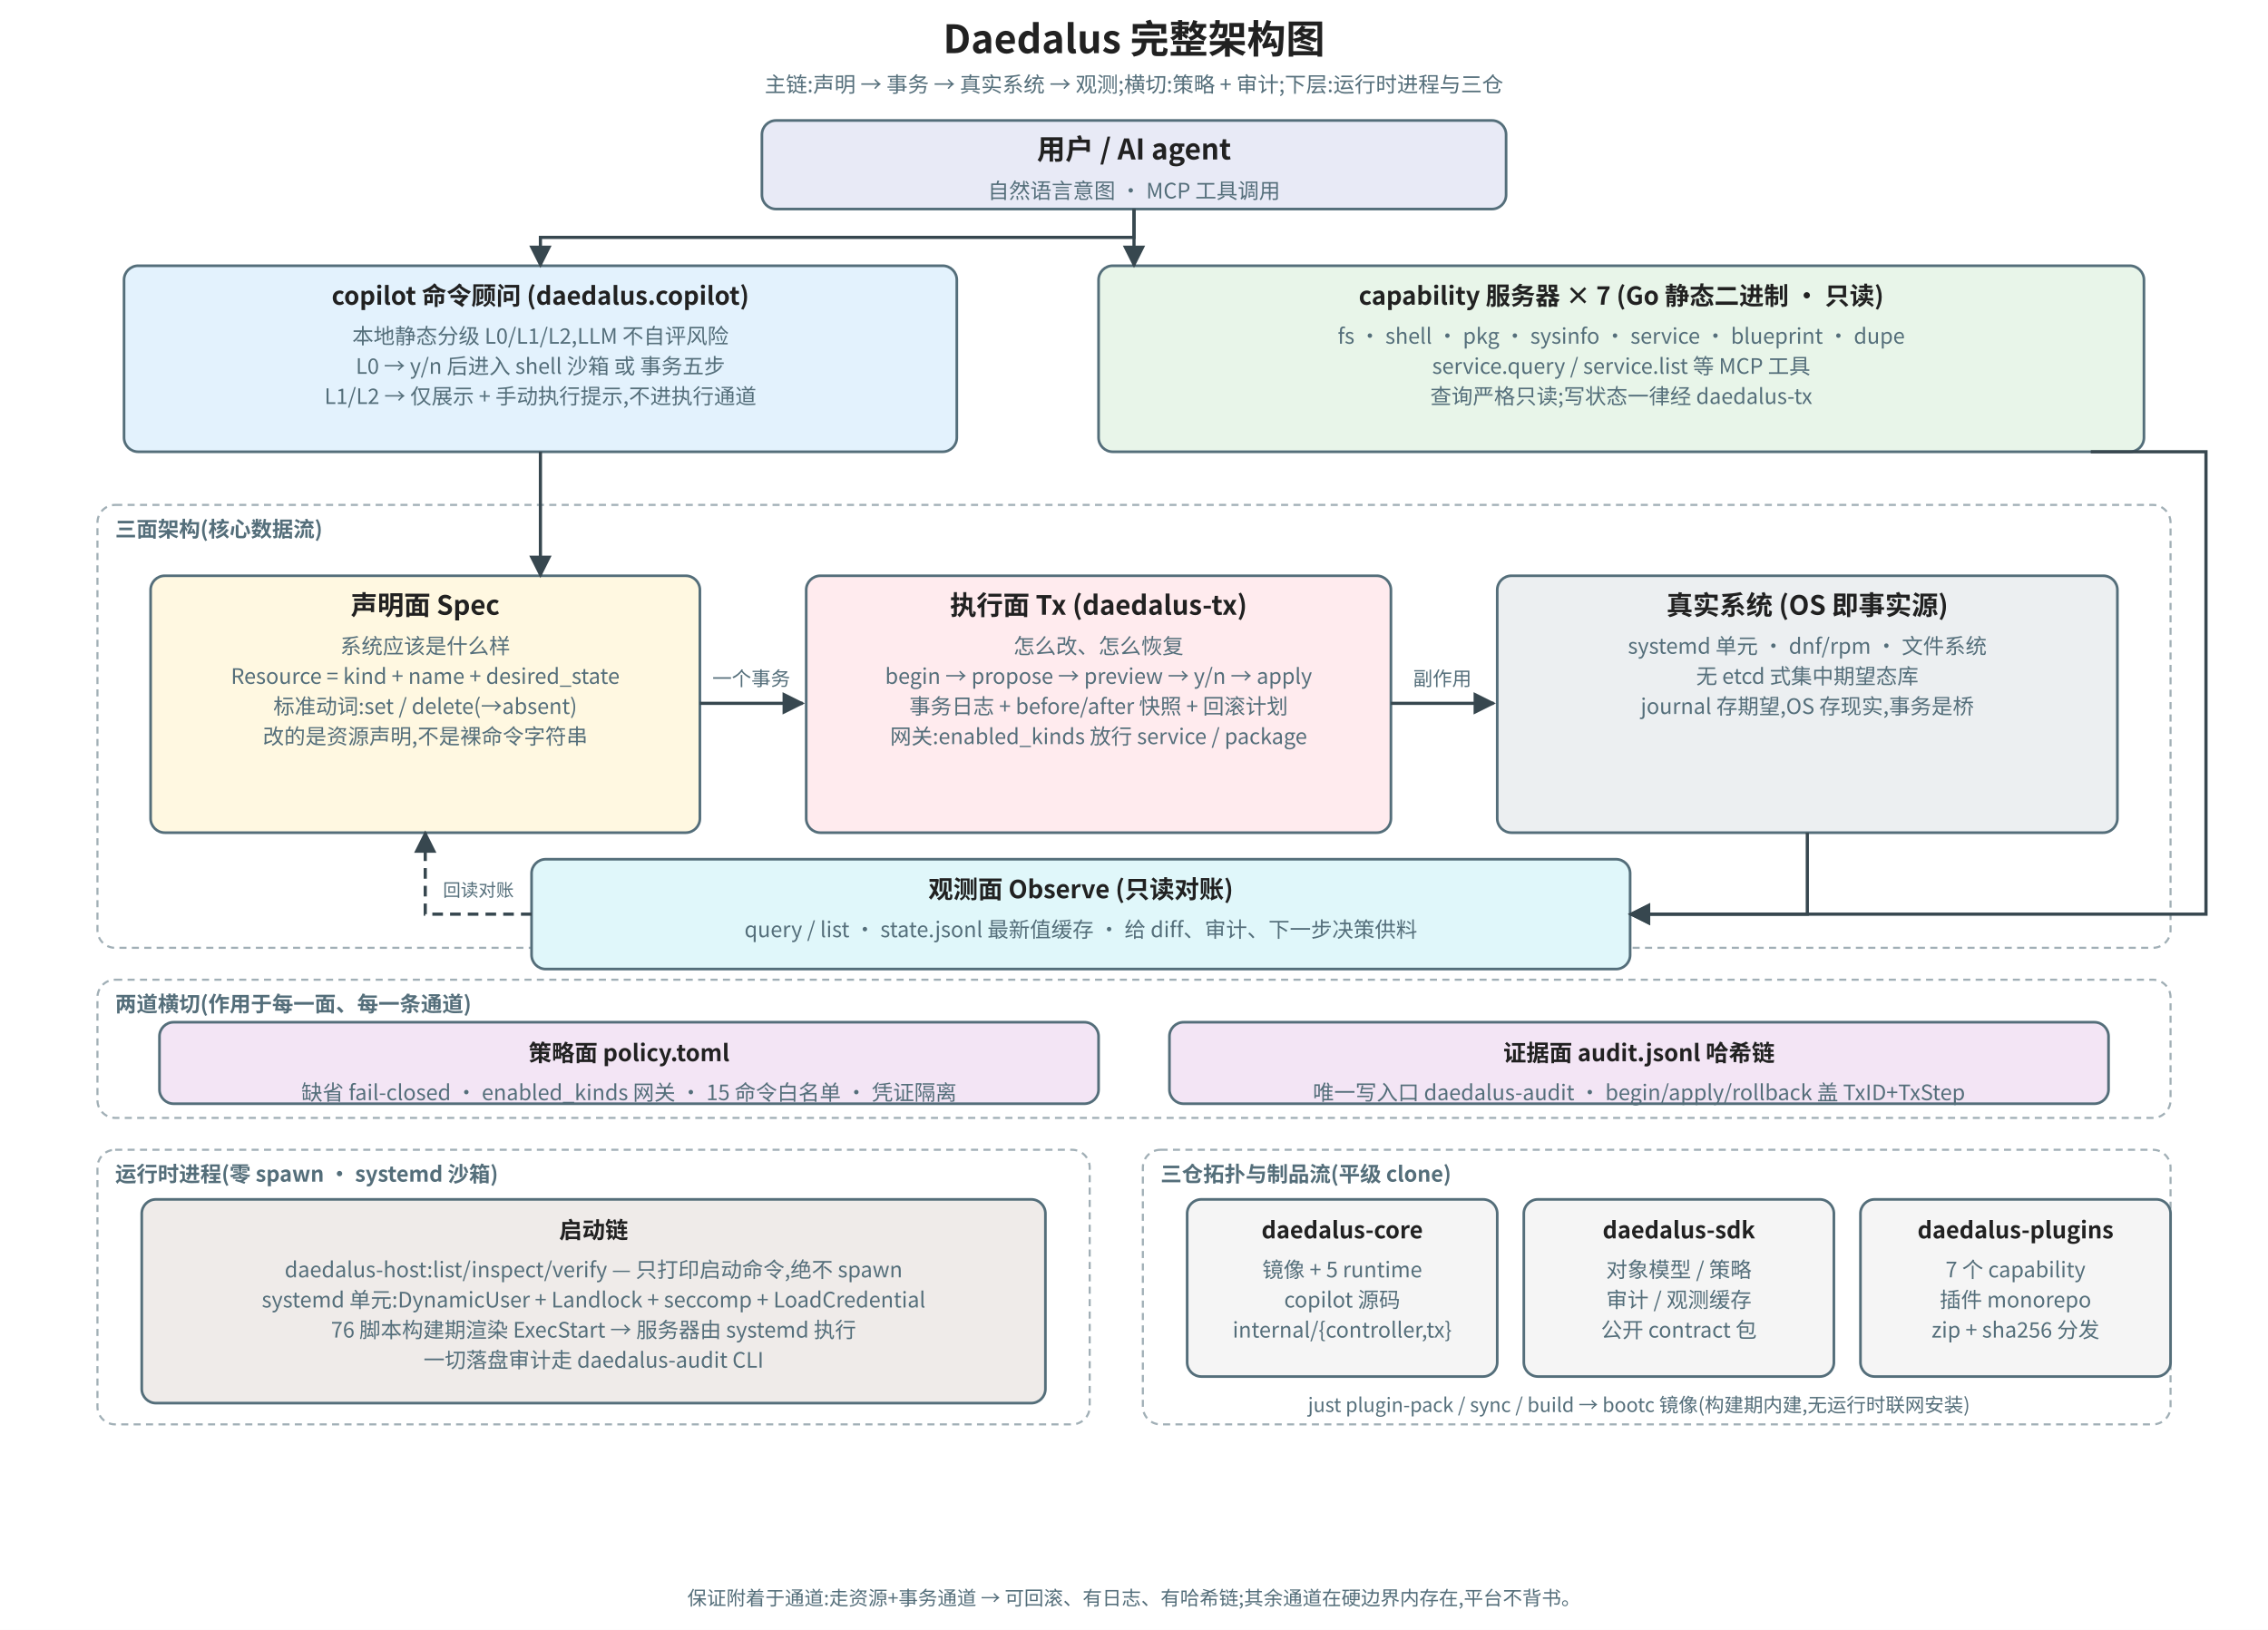
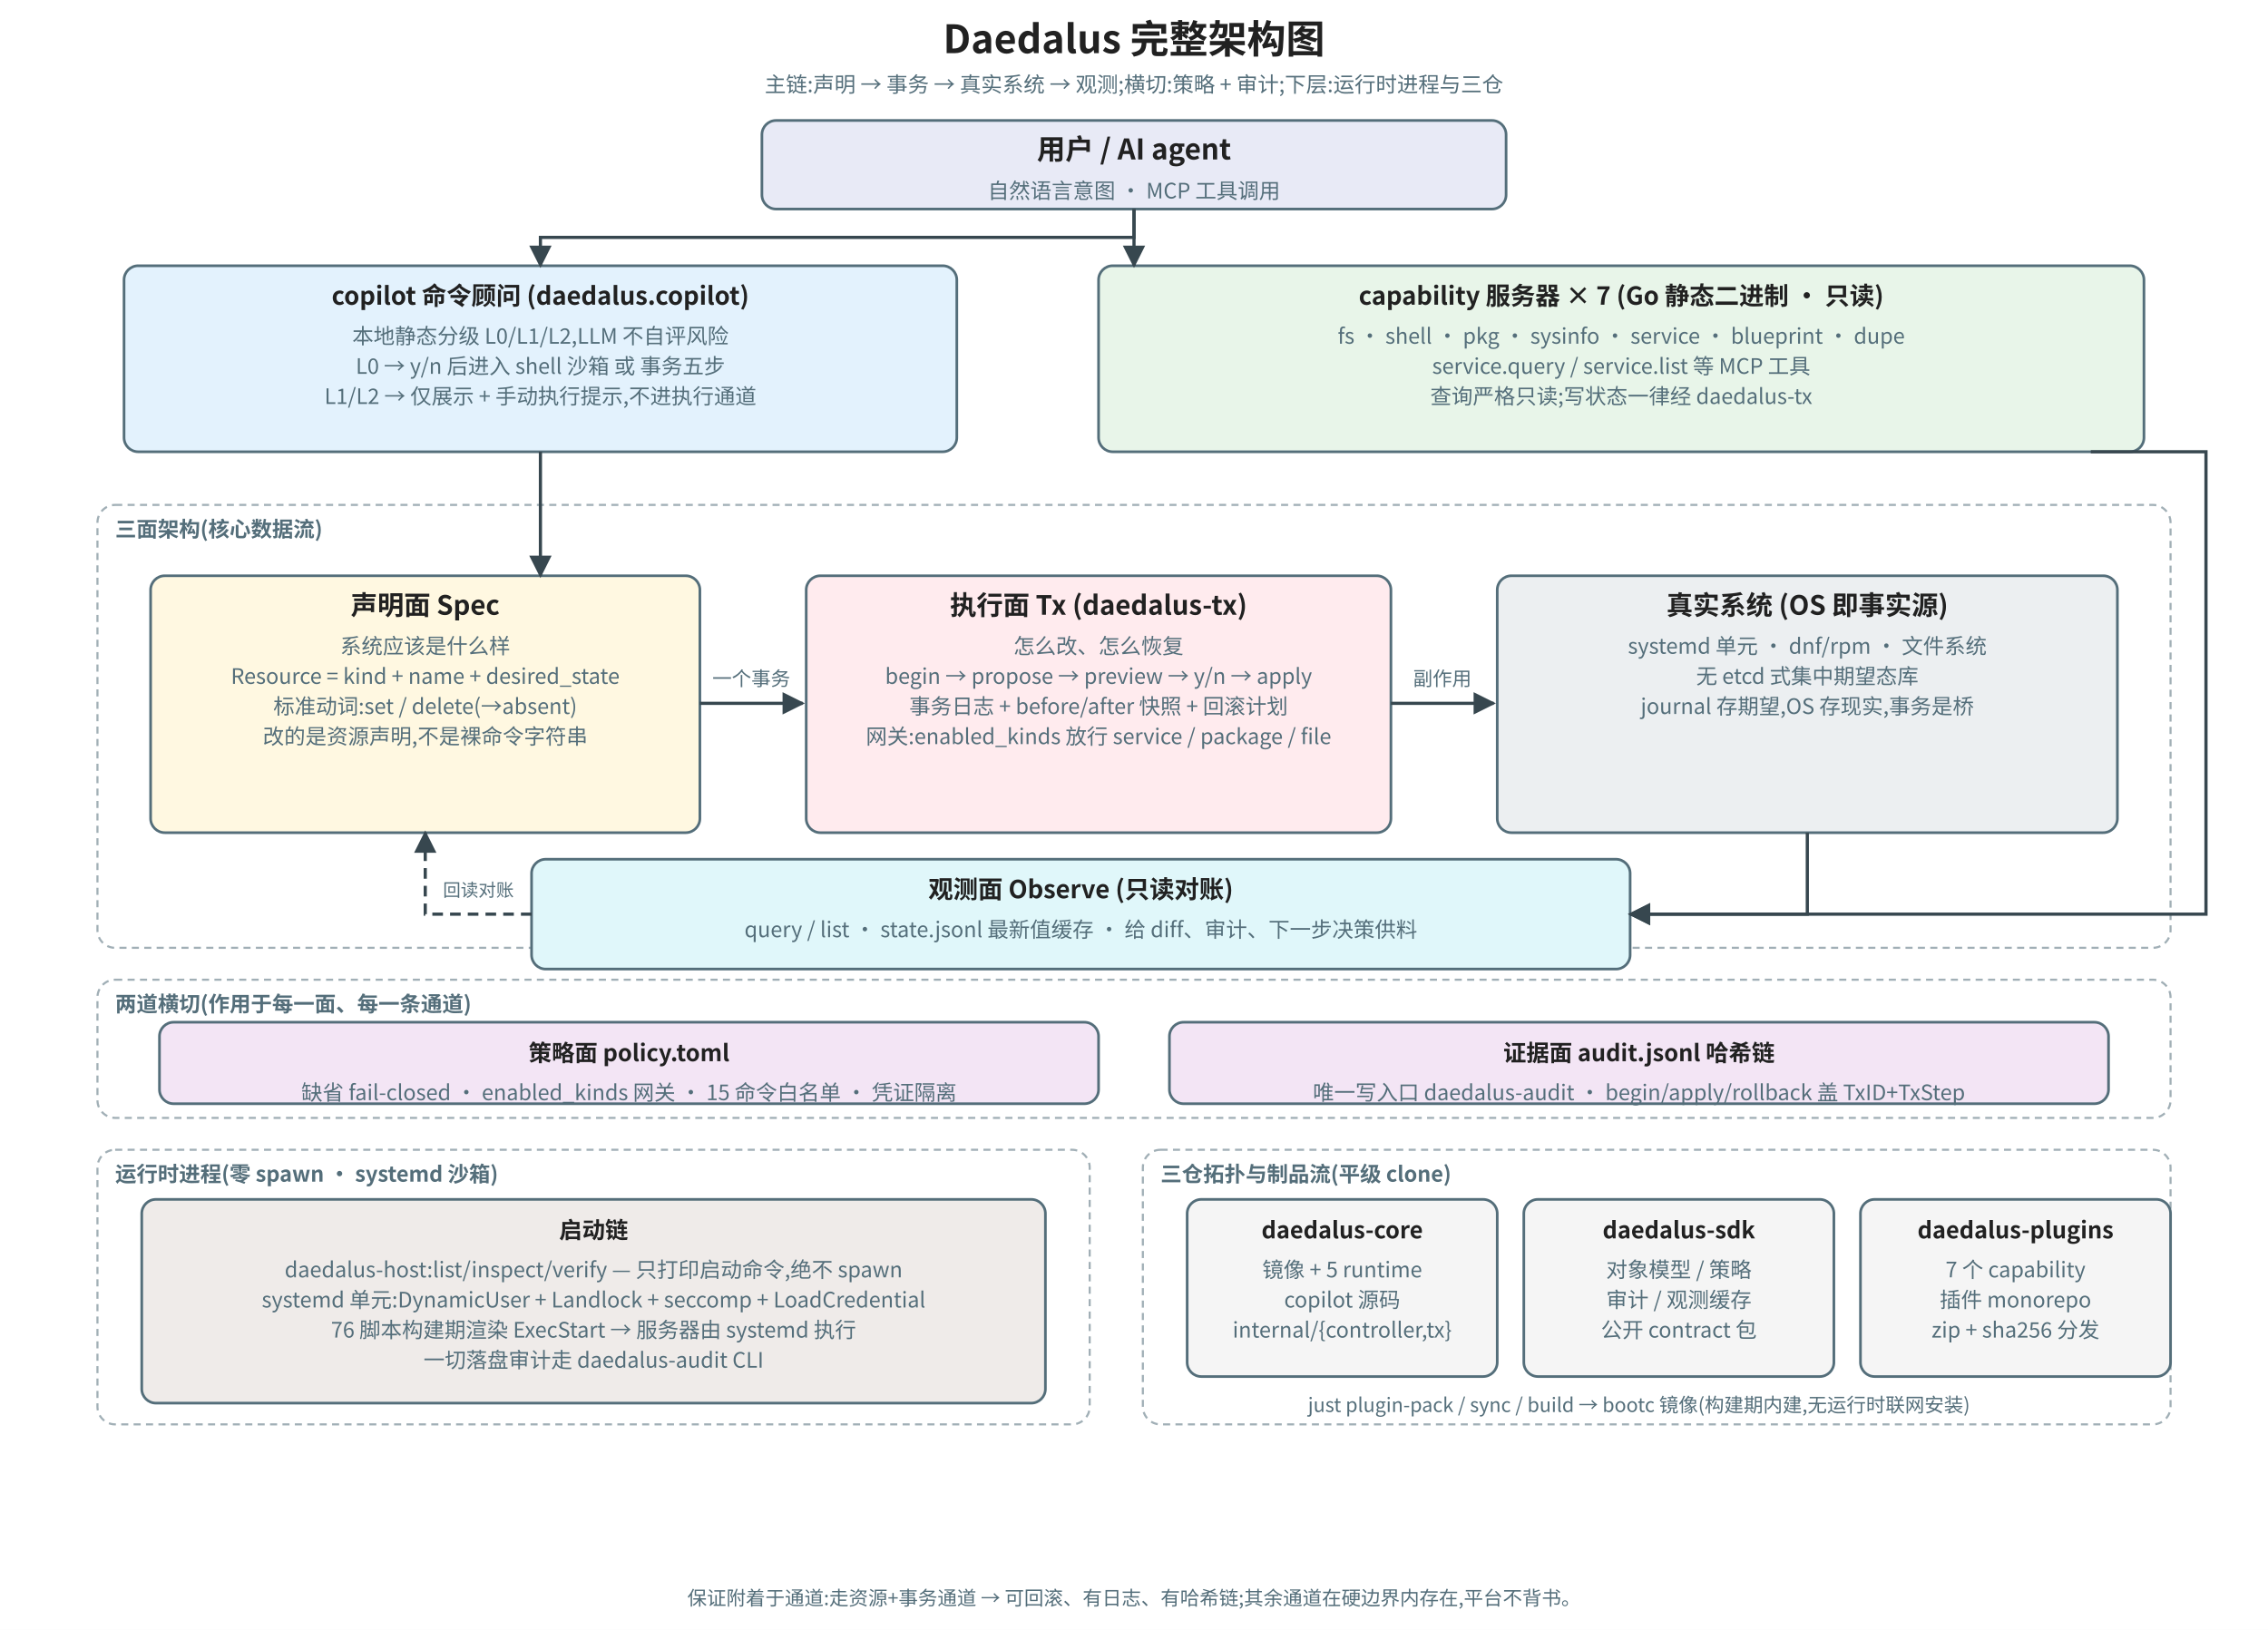
<svg xmlns="http://www.w3.org/2000/svg" width="1280" height="920" viewBox="0 0 1280 920">
  <defs>
    <marker id="arrow" viewBox="0 0 10 10" refX="9" refY="5" markerWidth="7" markerHeight="7" orient="auto-start-reverse">
      <path d="M 0 0 L 10 5 L 0 10 z" fill="#37474f" />
    </marker>
  </defs>
  <rect width="100%" height="100%" fill="#ffffff" />
  <text x="640.0" y="30" font-family="Noto Sans CJK SC, Noto Sans SC, sans-serif" font-size="22" font-weight="bold" fill="#212121" text-anchor="middle">Daedalus 完整架构图</text>
  <text x="640.0" y="52" font-family="Noto Sans CJK SC, Noto Sans SC, sans-serif" font-size="12" fill="#546e7a" text-anchor="middle">主链:声明 → 事务 → 真实系统 → 观测;横切:策略 + 审计;下层:运行时进程与三仓</text>
  <rect x="430" y="68" width="420" height="50" rx="8" fill="#e8eaf6" stroke="#546e7a" stroke-width="1.5" opacity="1.0" />
  <text x="640.0" y="90" font-family="Noto Sans CJK SC, Noto Sans SC, sans-serif" font-size="16" font-weight="bold" fill="#212121" text-anchor="middle">用户 / AI agent</text>
  <text x="640.0" y="112" font-family="Noto Sans CJK SC, Noto Sans SC, sans-serif" font-size="12" fill="#546e7a" text-anchor="middle">自然语言意图 · MCP 工具调用</text>
  <rect x="70" y="150" width="470" height="105" rx="8" fill="#e3f2fd" stroke="#546e7a" stroke-width="1.5" opacity="1.0" />
  <text x="305.0" y="172" font-family="Noto Sans CJK SC, Noto Sans SC, sans-serif" font-size="14" font-weight="bold" fill="#212121" text-anchor="middle">copilot 命令顾问  (daedalus.copilot)</text>
  <text x="305.0" y="194" font-family="Noto Sans CJK SC, Noto Sans SC, sans-serif" font-size="12" fill="#546e7a" text-anchor="middle">本地静态分级 L0/L1/L2,LLM 不自评风险</text>
  <text x="305.0" y="211" font-family="Noto Sans CJK SC, Noto Sans SC, sans-serif" font-size="12" fill="#546e7a" text-anchor="middle">L0 → y/n 后进入 shell 沙箱 或 事务五步</text>
  <text x="305.0" y="228" font-family="Noto Sans CJK SC, Noto Sans SC, sans-serif" font-size="12" fill="#546e7a" text-anchor="middle">L1/L2 → 仅展示 + 手动执行提示,不进执行通道</text>
  <rect x="620" y="150" width="590" height="105" rx="8" fill="#e8f5e9" stroke="#546e7a" stroke-width="1.5" opacity="1.0" />
  <text x="915.0" y="172" font-family="Noto Sans CJK SC, Noto Sans SC, sans-serif" font-size="14" font-weight="bold" fill="#212121" text-anchor="middle">capability 服务器 × 7  (Go 静态二进制 · 只读)</text>
  <text x="915.0" y="194" font-family="Noto Sans CJK SC, Noto Sans SC, sans-serif" font-size="12" fill="#546e7a" text-anchor="middle">fs · shell · pkg · sysinfo · service · blueprint · dupe</text>
  <text x="915.0" y="211" font-family="Noto Sans CJK SC, Noto Sans SC, sans-serif" font-size="12" fill="#546e7a" text-anchor="middle">service.query / service.list 等 MCP 工具</text>
  <text x="915.0" y="228" font-family="Noto Sans CJK SC, Noto Sans SC, sans-serif" font-size="12" fill="#546e7a" text-anchor="middle">查询严格只读;写状态一律经 daedalus-tx</text>
  <polyline points="640,118 640,134 305,134 305,150" fill="none" stroke="#37474f" stroke-width="1.8" marker-end="url(#arrow)" />
  <polyline points="640,118 640,150" fill="none" stroke="#37474f" stroke-width="1.8" marker-end="url(#arrow)" />
  <rect x="55" y="285" width="1170" height="250" rx="10" fill="none" stroke="#546e7a" stroke-width="1.2" stroke-dasharray="4,3" opacity="0.55" />
  <text x="65" y="303" font-family="Noto Sans CJK SC, Noto Sans SC, sans-serif" font-size="12" font-weight="bold" fill="#546e7a" text-anchor="start">三面架构(核心数据流)</text>
  <rect x="85" y="325" width="310" height="145" rx="8" fill="#fff8e1" stroke="#546e7a" stroke-width="1.5" opacity="1.0" />
  <text x="240.0" y="347" font-family="Noto Sans CJK SC, Noto Sans SC, sans-serif" font-size="15" font-weight="bold" fill="#212121" text-anchor="middle">声明面 Spec</text>
  <text x="240.0" y="369" font-family="Noto Sans CJK SC, Noto Sans SC, sans-serif" font-size="12" fill="#546e7a" text-anchor="middle">系统应该是什么样</text>
  <text x="240.0" y="386" font-family="Noto Sans CJK SC, Noto Sans SC, sans-serif" font-size="12" fill="#546e7a" text-anchor="middle">Resource = kind + name + desired_state</text>
  <text x="240.0" y="403" font-family="Noto Sans CJK SC, Noto Sans SC, sans-serif" font-size="12" fill="#546e7a" text-anchor="middle">标准动词:set / delete(→absent)</text>
  <text x="240.0" y="420" font-family="Noto Sans CJK SC, Noto Sans SC, sans-serif" font-size="12" fill="#546e7a" text-anchor="middle">改的是资源声明,不是裸命令字符串</text>
  <rect x="455" y="325" width="330" height="145" rx="8" fill="#ffebee" stroke="#546e7a" stroke-width="1.5" opacity="1.0" />
  <text x="620.0" y="347" font-family="Noto Sans CJK SC, Noto Sans SC, sans-serif" font-size="15" font-weight="bold" fill="#212121" text-anchor="middle">执行面 Tx  (daedalus-tx)</text>
  <text x="620.0" y="369" font-family="Noto Sans CJK SC, Noto Sans SC, sans-serif" font-size="12" fill="#546e7a" text-anchor="middle">怎么改、怎么恢复</text>
  <text x="620.0" y="386" font-family="Noto Sans CJK SC, Noto Sans SC, sans-serif" font-size="12" fill="#546e7a" text-anchor="middle">begin → propose → preview → y/n → apply</text>
  <text x="620.0" y="403" font-family="Noto Sans CJK SC, Noto Sans SC, sans-serif" font-size="12" fill="#546e7a" text-anchor="middle">事务日志 + before/after 快照 + 回滚计划</text>
-   <text x="620.0" y="420" font-family="Noto Sans CJK SC, Noto Sans SC, sans-serif" font-size="12" fill="#546e7a" text-anchor="middle">网关:enabled_kinds 放行 service / package</text>
+   <text x="620.0" y="420" font-family="Noto Sans CJK SC, Noto Sans SC, sans-serif" font-size="12" fill="#546e7a" text-anchor="middle">网关:enabled_kinds 放行 service / package / file</text>
  <rect x="845" y="325" width="350" height="145" rx="8" fill="#eceff1" stroke="#546e7a" stroke-width="1.5" opacity="1.0" />
  <text x="1020.0" y="347" font-family="Noto Sans CJK SC, Noto Sans SC, sans-serif" font-size="15" font-weight="bold" fill="#212121" text-anchor="middle">真实系统  (OS 即事实源)</text>
  <text x="1020.0" y="369" font-family="Noto Sans CJK SC, Noto Sans SC, sans-serif" font-size="12" fill="#546e7a" text-anchor="middle">systemd 单元 · dnf/rpm · 文件系统</text>
  <text x="1020.0" y="386" font-family="Noto Sans CJK SC, Noto Sans SC, sans-serif" font-size="12" fill="#546e7a" text-anchor="middle">无 etcd 式集中期望态库</text>
  <text x="1020.0" y="403" font-family="Noto Sans CJK SC, Noto Sans SC, sans-serif" font-size="12" fill="#546e7a" text-anchor="middle">journal 存期望,OS 存现实,事务是桥</text>
  <line x1="395" y1="397" x2="453" y2="397" stroke="#37474f" stroke-width="1.8" marker-end="url(#arrow)" />
  <text x="424" y="387" font-family="Noto Sans CJK SC, Noto Sans SC, sans-serif" font-size="11" fill="#546e7a" text-anchor="middle">一个事务</text>
  <line x1="785" y1="397" x2="843" y2="397" stroke="#37474f" stroke-width="1.8" marker-end="url(#arrow)" />
  <text x="814" y="387" font-family="Noto Sans CJK SC, Noto Sans SC, sans-serif" font-size="11" fill="#546e7a" text-anchor="middle">副作用</text>
  <rect x="300" y="485" width="620" height="62" rx="8" fill="#e0f7fa" stroke="#546e7a" stroke-width="1.5" opacity="1.0" />
  <text x="610.0" y="507" font-family="Noto Sans CJK SC, Noto Sans SC, sans-serif" font-size="14" font-weight="bold" fill="#212121" text-anchor="middle">观测面 Observe  (只读对账)</text>
  <text x="610.0" y="529" font-family="Noto Sans CJK SC, Noto Sans SC, sans-serif" font-size="12" fill="#546e7a" text-anchor="middle">query / list · state.jsonl 最新值缓存 · 给 diff、审计、下一步决策供料</text>
  <polyline points="1020,470 1020,516 920,516" fill="none" stroke="#37474f" stroke-width="1.8" marker-end="url(#arrow)" />
  <polyline points="300,516 240,516 240,470" fill="none" stroke="#37474f" stroke-width="1.8" stroke-dasharray="6,4" marker-end="url(#arrow)" />
  <text x="270" y="506" font-family="Noto Sans CJK SC, Noto Sans SC, sans-serif" font-size="10" fill="#546e7a" text-anchor="middle">回读对账</text>
  <polyline points="305,255 305,325" fill="none" stroke="#37474f" stroke-width="1.8" marker-end="url(#arrow)" />
  <polyline points="1180,255 1245,255 1245,516 920,516" fill="none" stroke="#37474f" stroke-width="1.8" marker-end="url(#arrow)" />
  <rect x="55" y="553" width="1170" height="78" rx="10" fill="none" stroke="#546e7a" stroke-width="1.2" stroke-dasharray="4,3" opacity="0.55" />
  <text x="65" y="571" font-family="Noto Sans CJK SC, Noto Sans SC, sans-serif" font-size="12" font-weight="bold" fill="#546e7a" text-anchor="start">两道横切(作用于每一面、每一条通道)</text>
  <rect x="90" y="577" width="530" height="46" rx="8" fill="#f3e5f5" stroke="#546e7a" stroke-width="1.5" opacity="1.0" />
  <text x="355.0" y="599" font-family="Noto Sans CJK SC, Noto Sans SC, sans-serif" font-size="13" font-weight="bold" fill="#212121" text-anchor="middle">策略面  policy.toml</text>
  <text x="355.0" y="621" font-family="Noto Sans CJK SC, Noto Sans SC, sans-serif" font-size="12" fill="#546e7a" text-anchor="middle">缺省 fail-closed · enabled_kinds 网关 · 15 命令白名单 · 凭证隔离</text>
  <rect x="660" y="577" width="530" height="46" rx="8" fill="#f3e5f5" stroke="#546e7a" stroke-width="1.5" opacity="1.0" />
  <text x="925.0" y="599" font-family="Noto Sans CJK SC, Noto Sans SC, sans-serif" font-size="13" font-weight="bold" fill="#212121" text-anchor="middle">证据面  audit.jsonl 哈希链</text>
  <text x="925.0" y="621" font-family="Noto Sans CJK SC, Noto Sans SC, sans-serif" font-size="12" fill="#546e7a" text-anchor="middle">唯一写入口 daedalus-audit · begin/apply/rollback 盖 TxID+TxStep</text>
  <rect x="55" y="649" width="560" height="155" rx="10" fill="none" stroke="#546e7a" stroke-width="1.2" stroke-dasharray="4,3" opacity="0.55" />
  <text x="65" y="667" font-family="Noto Sans CJK SC, Noto Sans SC, sans-serif" font-size="12" font-weight="bold" fill="#546e7a" text-anchor="start">运行时进程(零 spawn · systemd 沙箱)</text>
  <rect x="80" y="677" width="510" height="115" rx="8" fill="#efebe9" stroke="#546e7a" stroke-width="1.5" opacity="1.0" />
  <text x="335.0" y="699" font-family="Noto Sans CJK SC, Noto Sans SC, sans-serif" font-size="13" font-weight="bold" fill="#212121" text-anchor="middle">启动链</text>
  <text x="335.0" y="721" font-family="Noto Sans CJK SC, Noto Sans SC, sans-serif" font-size="12" fill="#546e7a" text-anchor="middle">daedalus-host:list/inspect/verify — 只打印启动命令,绝不 spawn</text>
  <text x="335.0" y="738" font-family="Noto Sans CJK SC, Noto Sans SC, sans-serif" font-size="12" fill="#546e7a" text-anchor="middle">systemd 单元:DynamicUser + Landlock + seccomp + LoadCredential</text>
  <text x="335.0" y="755" font-family="Noto Sans CJK SC, Noto Sans SC, sans-serif" font-size="12" fill="#546e7a" text-anchor="middle">76 脚本构建期渲染 ExecStart → 服务器由 systemd 执行</text>
  <text x="335.0" y="772" font-family="Noto Sans CJK SC, Noto Sans SC, sans-serif" font-size="12" fill="#546e7a" text-anchor="middle">一切落盘审计走 daedalus-audit CLI</text>
  <rect x="645" y="649" width="580" height="155" rx="10" fill="none" stroke="#546e7a" stroke-width="1.2" stroke-dasharray="4,3" opacity="0.55" />
  <text x="655" y="667" font-family="Noto Sans CJK SC, Noto Sans SC, sans-serif" font-size="12" font-weight="bold" fill="#546e7a" text-anchor="start">三仓拓扑与制品流(平级 clone)</text>
  <rect x="670" y="677" width="175" height="100" rx="8" fill="#f5f5f5" stroke="#546e7a" stroke-width="1.5" opacity="1.0" />
  <text x="757.5" y="699" font-family="Noto Sans CJK SC, Noto Sans SC, sans-serif" font-size="13" font-weight="bold" fill="#212121" text-anchor="middle">daedalus-core</text>
  <text x="757.5" y="721" font-family="Noto Sans CJK SC, Noto Sans SC, sans-serif" font-size="12" fill="#546e7a" text-anchor="middle">镜像 + 5 runtime</text>
  <text x="757.5" y="738" font-family="Noto Sans CJK SC, Noto Sans SC, sans-serif" font-size="12" fill="#546e7a" text-anchor="middle">copilot 源码</text>
  <text x="757.5" y="755" font-family="Noto Sans CJK SC, Noto Sans SC, sans-serif" font-size="12" fill="#546e7a" text-anchor="middle">internal/{controller,tx}</text>
  <rect x="860" y="677" width="175" height="100" rx="8" fill="#f5f5f5" stroke="#546e7a" stroke-width="1.5" opacity="1.0" />
  <text x="947.5" y="699" font-family="Noto Sans CJK SC, Noto Sans SC, sans-serif" font-size="13" font-weight="bold" fill="#212121" text-anchor="middle">daedalus-sdk</text>
  <text x="947.5" y="721" font-family="Noto Sans CJK SC, Noto Sans SC, sans-serif" font-size="12" fill="#546e7a" text-anchor="middle">对象模型 / 策略</text>
  <text x="947.5" y="738" font-family="Noto Sans CJK SC, Noto Sans SC, sans-serif" font-size="12" fill="#546e7a" text-anchor="middle">审计 / 观测缓存</text>
  <text x="947.5" y="755" font-family="Noto Sans CJK SC, Noto Sans SC, sans-serif" font-size="12" fill="#546e7a" text-anchor="middle">公开 contract 包</text>
  <rect x="1050" y="677" width="175" height="100" rx="8" fill="#f5f5f5" stroke="#546e7a" stroke-width="1.5" opacity="1.0" />
  <text x="1137.5" y="699" font-family="Noto Sans CJK SC, Noto Sans SC, sans-serif" font-size="13" font-weight="bold" fill="#212121" text-anchor="middle">daedalus-plugins</text>
  <text x="1137.5" y="721" font-family="Noto Sans CJK SC, Noto Sans SC, sans-serif" font-size="12" fill="#546e7a" text-anchor="middle">7 个 capability</text>
  <text x="1137.5" y="738" font-family="Noto Sans CJK SC, Noto Sans SC, sans-serif" font-size="12" fill="#546e7a" text-anchor="middle">插件 monorepo</text>
  <text x="1137.5" y="755" font-family="Noto Sans CJK SC, Noto Sans SC, sans-serif" font-size="12" fill="#546e7a" text-anchor="middle">zip + sha256 分发</text>
  <text x="925" y="797" font-family="Noto Sans CJK SC, Noto Sans SC, sans-serif" font-size="11" fill="#546e7a" text-anchor="middle">just plugin-pack / sync / build → bootc 镜像(构建期内建,无运行时联网安装)</text>
  <text x="640.0" y="906" font-family="Noto Sans CJK SC, Noto Sans SC, sans-serif" font-size="11" fill="#546e7a" text-anchor="middle">保证附着于通道:走资源+事务通道 → 可回滚、有日志、有哈希链;其余通道在硬边界内存在,平台不背书。</text>
</svg>
